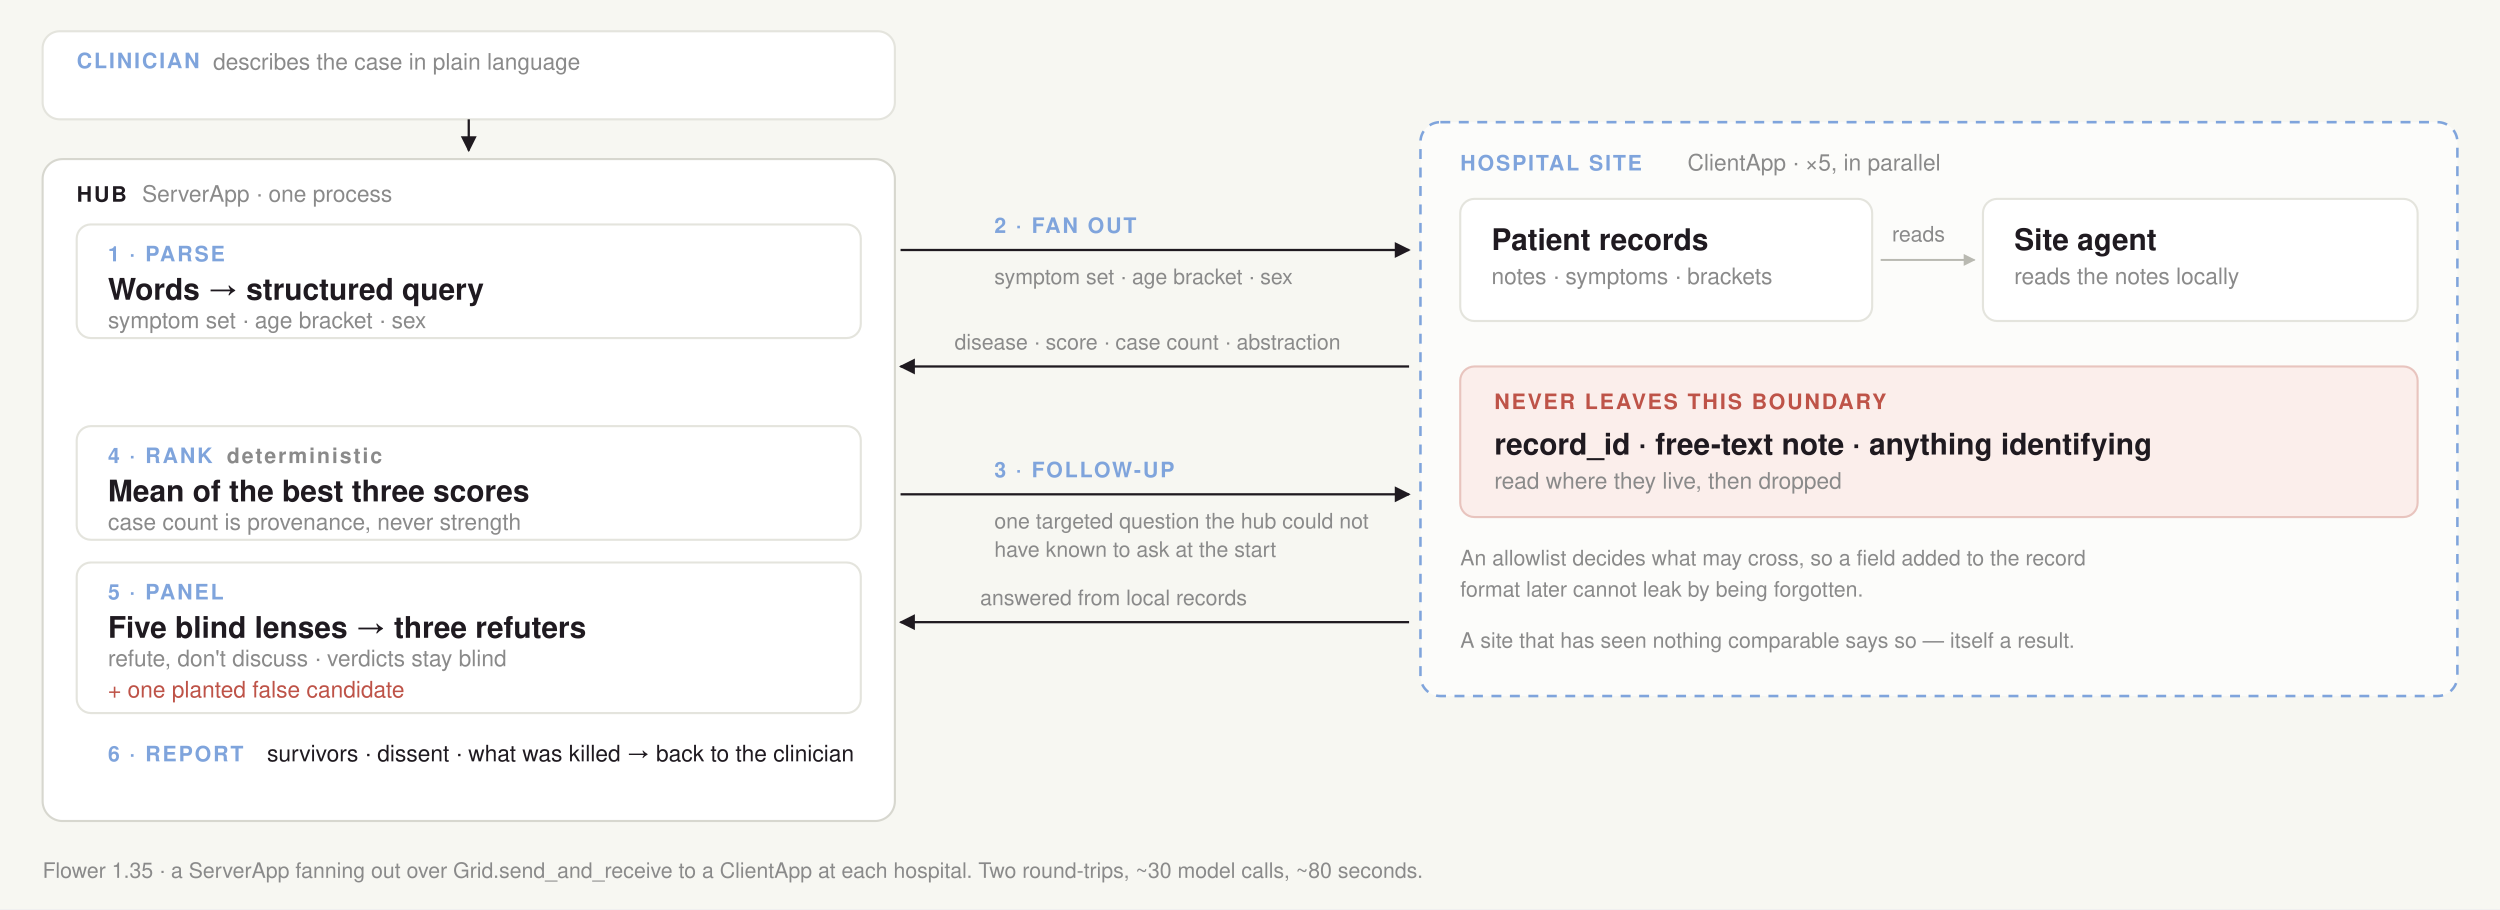
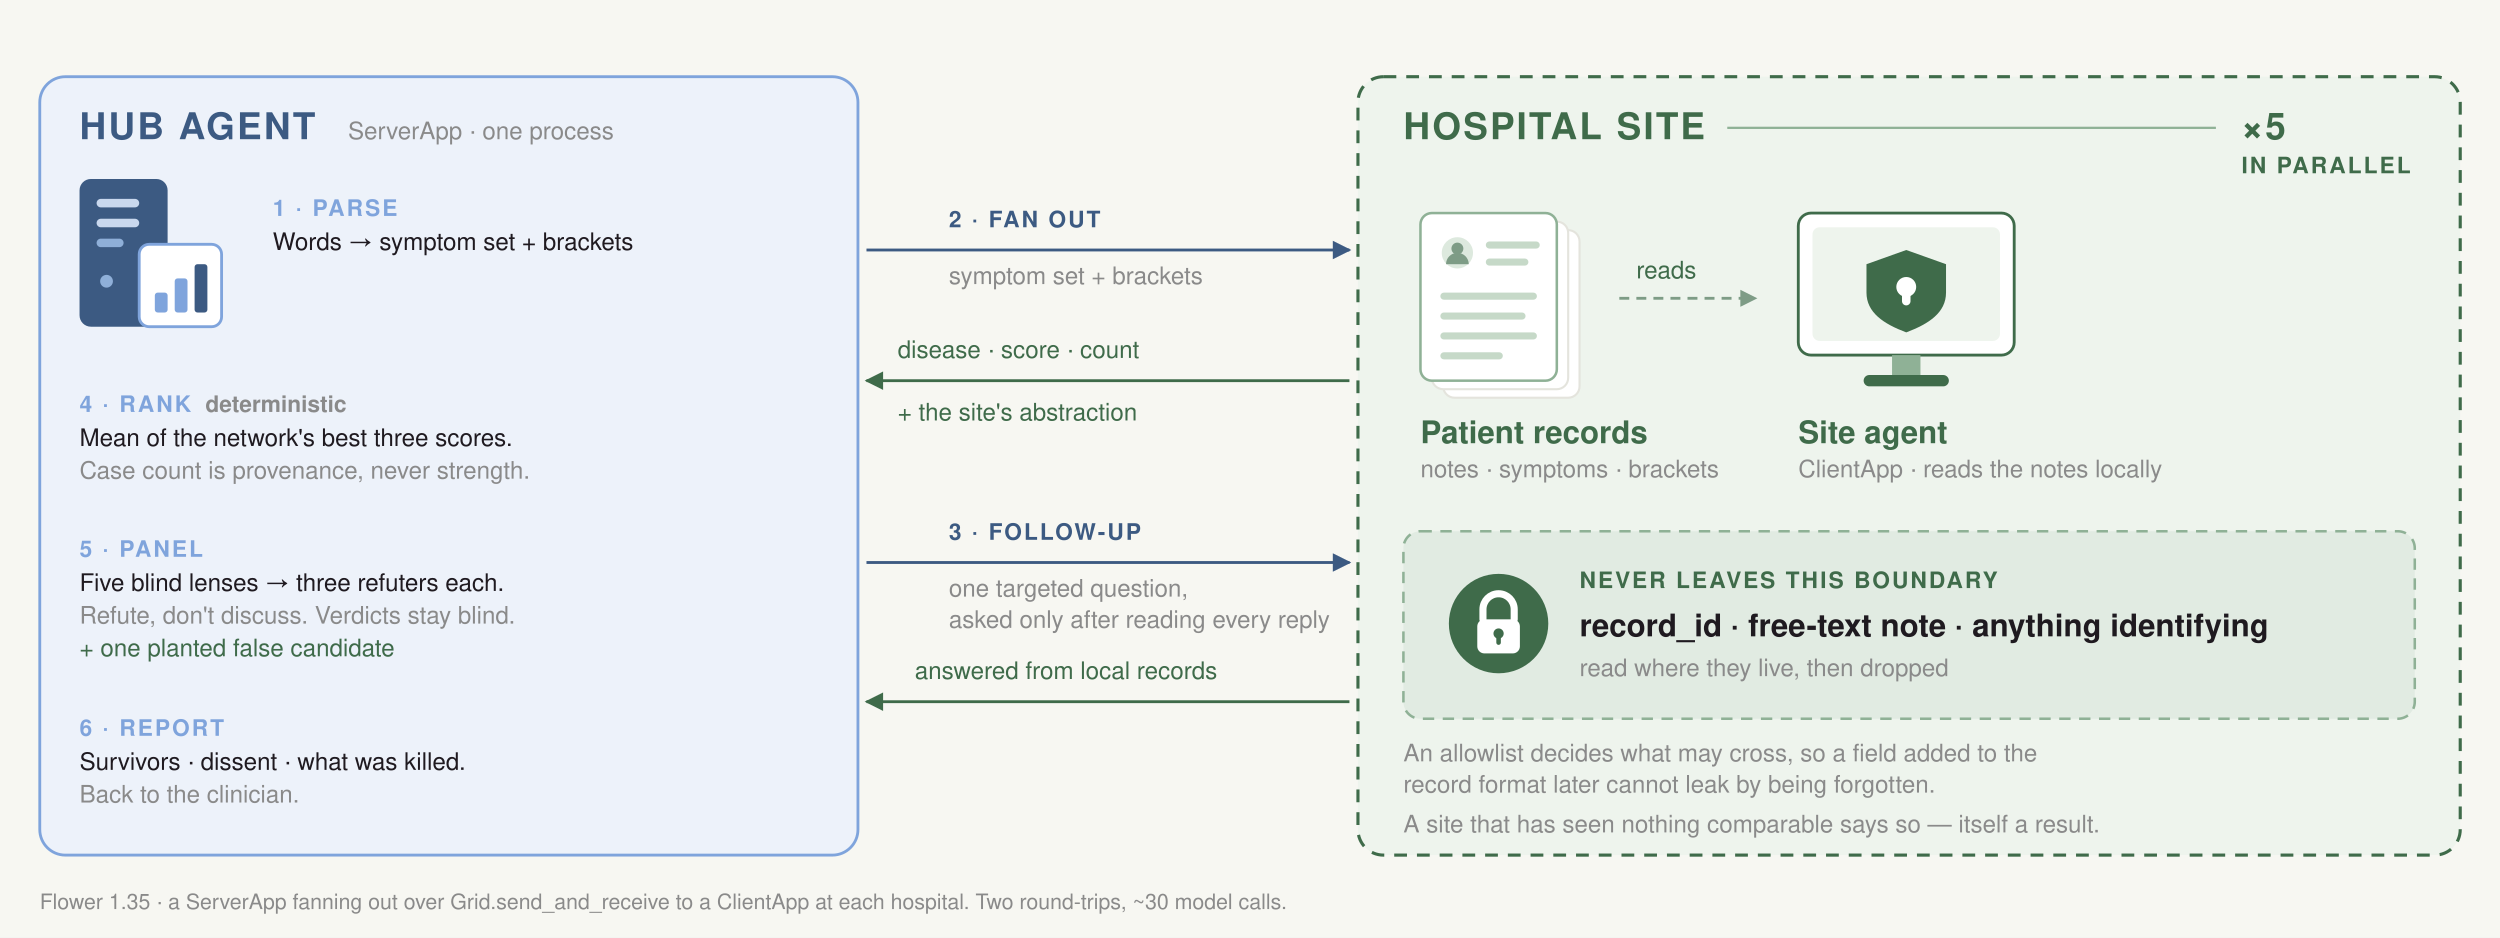
- <svg xmlns="http://www.w3.org/2000/svg" viewBox="0 0 1760 640" width="1760" height="640" role="img" aria-label="Data flow: the query travels to every hospital, patient records never leave">
+ <svg xmlns="http://www.w3.org/2000/svg" viewBox="0 0 1760 660" width="1760" height="660" role="img" aria-label="A hub agent fans a symptom query out to five hospital sites in parallel; each site's agent reads its own patient notes locally and returns only a judgement; record identifiers and free text never leave the hospital.">
  <defs>
    <style>
-       .t   { font-family: "Helvetica Neue", Helvetica, Arial, sans-serif; }
-       .kick{ font-weight: 700; font-size: 15px; letter-spacing: .09em; }
-       .ttl { font-weight: 700; font-size: 21px; }
-       .sub { font-size: 16px; }
-       .lbl { font-size: 15px; }
-       .cap { font-size: 15px; }
-       .ink { fill: #1F1A20; }
-       .gry { fill: #8A8A8A; }
-       .blu { fill: #7FA4DC; }
-       .red { fill: #BE5348; }
-       .card{ fill: #FFFFFF; stroke: #E4E4DD; stroke-width: 1.5; }
-       .flow{ stroke: #1F1A20; stroke-width: 1.6; fill: none; }
-       .thin{ stroke: #B9B9B1; stroke-width: 1.4; fill: none; }
+       .t    { font-family: "Helvetica Neue", Helvetica, Arial, sans-serif; }
+       .zone { font-weight: 700; font-size: 26px; letter-spacing: .06em; }
+       .node { font-weight: 700; font-size: 22px; }
+       .kick { font-weight: 700; font-size: 16px; letter-spacing: .09em; }
+       .sub  { font-size: 17px; }
+       .body { font-size: 17px; }
+       .cap  { font-size: 15px; }
+       .ink  { fill: #1F1A20; }
+       .gry  { fill: #8A8A8A; }
+       .blu  { fill: #7FA4DC; }
+       .bludk{ fill: #3C5A82; }
+       .grn  { fill: #3F6B4A; }
+       .card { fill: #FFFFFF; stroke: #E4E4DD; stroke-width: 1.5; }
    </style>
-     <marker id="ah" viewBox="0 0 10 10" refX="9" refY="5" markerWidth="7" markerHeight="7" orient="auto-start-reverse">
-       <path d="M 0 0 L 10 5 L 0 10 z" fill="#1F1A20" />
+     <marker id="a-blu" viewBox="0 0 10 10" refX="9" refY="5" markerWidth="6.5" markerHeight="6.5" orient="auto-start-reverse">
+       <path d="M0 0 L10 5 L0 10 z" fill="#3C5A82" />
    </marker>
-     <marker id="ahg" viewBox="0 0 10 10" refX="9" refY="5" markerWidth="6" markerHeight="6" orient="auto-start-reverse">
-       <path d="M 0 0 L 10 5 L 0 10 z" fill="#B9B9B1" />
+     <marker id="a-grn" viewBox="0 0 10 10" refX="9" refY="5" markerWidth="6.5" markerHeight="6.5" orient="auto-start-reverse">
+       <path d="M0 0 L10 5 L0 10 z" fill="#3F6B4A" />
+     </marker>
+     <marker id="a-gry" viewBox="0 0 10 10" refX="9" refY="5" markerWidth="6" markerHeight="6" orient="auto-start-reverse">
+       <path d="M0 0 L10 5 L0 10 z" fill="#7E9C86" />
    </marker>
  </defs>
-   <rect width="1760" height="640" fill="#F7F7F2" />
-   <rect class="card" x="30" y="22" width="600" height="62" rx="12" />
-   <text class="t kick blu" x="54" y="48">CLINICIAN</text>
-   <text class="t sub gry" x="150" y="49">describes the case in plain language</text>
-   <path class="flow" d="M 330 84 L 330 106" marker-end="url(#ah)" />
-   <rect x="30" y="112" width="600" height="466" rx="14" fill="#FFFFFF" stroke="#D7D7CF" stroke-width="1.5" />
-   <text class="t kick ink" x="54" y="142">HUB</text>
-   <text class="t sub gry" x="100" y="142">ServerApp · one process</text>
-   <rect class="card" x="54" y="158" width="552" height="80" rx="10" />
-   <text class="t kick blu" x="76" y="184">1 · PARSE</text>
-   <text class="t ttl ink" x="76" y="211">Words → structured query</text>
-   <text class="t sub gry" x="76" y="231">symptom set · age bracket · sex</text>
-   <rect class="card" x="54" y="300" width="552" height="80" rx="10" />
-   <text class="t kick blu" x="76" y="326">4 · RANK<tspan class="gry" dx="10">deterministic</tspan>
+   <rect width="1760" height="660" fill="#F7F7F2" />
+   <rect x="28" y="54" width="576" height="548" rx="18" fill="#EDF2FA" stroke="#7FA4DC" stroke-width="2" />
+   <text class="t zone bludk" x="56" y="98">HUB AGENT</text>
+   <text class="t sub gry" x="245" y="98">ServerApp · one process</text>
+   <g transform="translate(56,126)">
+     <rect x="0" y="0" width="62" height="104" rx="8" fill="#3C5A82" />
+     <rect x="12" y="14" width="30" height="6" rx="3" fill="#C9D8EE" />
+     <rect x="12" y="28" width="30" height="6" rx="3" fill="#C9D8EE" />
+     <rect x="12" y="42" width="19" height="6" rx="3" fill="#8FAFD8" />
+     <circle cx="19" cy="72" r="4.5" fill="#8FAFD8" />
+     <rect x="42" y="46" width="58" height="58" rx="7" fill="#FFFFFF" stroke="#7FA4DC" stroke-width="2" />
+     <rect x="53" y="80" width="9" height="14" rx="2" fill="#7FA4DC" />
+     <rect x="67" y="70" width="9" height="24" rx="2" fill="#7FA4DC" />
+     <rect x="81" y="60" width="9" height="34" rx="2" fill="#3C5A82" />
+   </g>
+   <text class="t kick blu" x="192" y="152">1 · PARSE</text>
+   <text class="t body ink" x="192" y="176">Words → symptom set + brackets</text>
+   <text class="t kick blu" x="56" y="290">4 · RANK<tspan class="gry" dx="10" style="letter-spacing:0">deterministic</tspan>
  </text>
-   <text class="t ttl ink" x="76" y="353">Mean of the best three scores</text>
-   <text class="t sub gry" x="76" y="373">case count is provenance, never strength</text>
-   <rect class="card" x="54" y="396" width="552" height="106" rx="10" />
-   <text class="t kick blu" x="76" y="422">5 · PANEL</text>
-   <text class="t ttl ink" x="76" y="449">Five blind lenses → three refuters</text>
-   <text class="t sub gry" x="76" y="469">refute, don't discuss · verdicts stay blind</text>
-   <text class="t sub red" x="76" y="491">+ one planted false candidate</text>
-   <text class="t kick blu" x="76" y="536">6 · REPORT</text>
-   <text class="t sub ink" x="188" y="536">survivors · dissent · what was killed  →  back to the clinician</text>
-   <path class="flow" d="M 634 176 L 992 176" marker-end="url(#ah)" />
-   <text class="t kick blu" x="700" y="164">2 · FAN OUT</text>
-   <text class="t lbl gry" x="700" y="200">symptom set · age bracket · sex</text>
-   <path class="flow" d="M 992 258 L 634 258" marker-end="url(#ah)" />
-   <text class="t lbl gry" x="672" y="246">disease · score · case count · abstraction</text>
-   <path class="flow" d="M 634 348 L 992 348" marker-end="url(#ah)" />
-   <text class="t kick blu" x="700" y="336">3 · FOLLOW-UP</text>
-   <text class="t lbl gry" x="700" y="372">one targeted question the hub could not</text>
-   <text class="t lbl gry" x="700" y="392">have known to ask at the start</text>
-   <path class="flow" d="M 992 438 L 634 438" marker-end="url(#ah)" />
-   <text class="t lbl gry" x="690" y="426">answered from local records</text>
-   <rect x="1000" y="86" width="730" height="404" rx="14" fill="#FCFCFA" stroke="#7FA4DC" stroke-width="1.8" stroke-dasharray="7 6" />
-   <text class="t kick blu" x="1028" y="120">HOSPITAL SITE</text>
-   <text class="t sub gry" x="1188" y="120">ClientApp  ·  ×5, in parallel</text>
-   <rect class="card" x="1028" y="140" width="290" height="86" rx="10" />
-   <text class="t ttl ink" x="1050" y="176">Patient records</text>
-   <text class="t sub gry" x="1050" y="200">notes · symptoms · brackets</text>
-   <path class="thin" d="M 1324 183 L 1390 183" marker-end="url(#ahg)" />
-   <text class="t lbl gry" x="1332" y="170">reads</text>
-   <rect class="card" x="1396" y="140" width="306" height="86" rx="10" />
-   <text class="t ttl ink" x="1418" y="176">Site agent</text>
-   <text class="t sub gry" x="1418" y="200">reads the notes locally</text>
-   <rect x="1028" y="258" width="674" height="106" rx="10" fill="#FBEEEB" stroke="#E8C4BE" stroke-width="1.5" />
-   <text class="t kick red" x="1052" y="288">NEVER LEAVES THIS BOUNDARY</text>
-   <text class="t ttl ink" x="1052" y="320">record_id · free-text note · anything identifying</text>
-   <text class="t sub gry" x="1052" y="344">read where they live, then dropped</text>
-   <text class="t lbl gry" x="1028" y="398">An allowlist decides what may cross, so a field added to the record</text>
-   <text class="t lbl gry" x="1028" y="420">format later cannot leak by being forgotten.</text>
-   <text class="t lbl gry" x="1028" y="456">A site that has seen nothing comparable says so — itself a result.</text>
-   <text class="t cap gry" x="30" y="618">Flower 1.35  ·  a ServerApp fanning out over Grid.send_and_receive to a ClientApp at each hospital.  Two round-trips, ~30 model calls, ~80 seconds.</text>
+   <text class="t body ink" x="56" y="314">Mean of the network's best three scores.</text>
+   <text class="t sub gry" x="56" y="337">Case count is provenance, never strength.</text>
+   <text class="t kick blu" x="56" y="392">5 · PANEL</text>
+   <text class="t body ink" x="56" y="416">Five blind lenses → three refuters each.</text>
+   <text class="t sub gry" x="56" y="439">Refute, don't discuss. Verdicts stay blind.</text>
+   <text class="t sub grn" x="56" y="462">+ one planted false candidate</text>
+   <text class="t kick blu" x="56" y="518">6 · REPORT</text>
+   <text class="t body ink" x="56" y="542">Survivors · dissent · what was killed.</text>
+   <text class="t sub gry" x="56" y="565">Back to the clinician.</text>
+   <path d="M 610 176 L 950 176" stroke="#3C5A82" stroke-width="2" fill="none" marker-end="url(#a-blu)" />
+   <text class="t kick bludk" x="668" y="160">2 · FAN OUT</text>
+   <text class="t sub gry" x="668" y="200">symptom set + brackets</text>
+   <path d="M 950 268 L 610 268" stroke="#3F6B4A" stroke-width="2" fill="none" marker-end="url(#a-grn)" />
+   <text class="t sub grn" x="632" y="252">disease · score · count</text>
+   <text class="t sub grn" x="632" y="296">+ the site's abstraction</text>
+   <path d="M 610 396 L 950 396" stroke="#3C5A82" stroke-width="2" fill="none" marker-end="url(#a-blu)" />
+   <text class="t kick bludk" x="668" y="380">3 · FOLLOW-UP</text>
+   <text class="t sub gry" x="668" y="420">one targeted question,</text>
+   <text class="t sub gry" x="668" y="442">asked only after reading every reply</text>
+   <path d="M 950 494 L 610 494" stroke="#3F6B4A" stroke-width="2" fill="none" marker-end="url(#a-grn)" />
+   <text class="t sub grn" x="644" y="478">answered from local records</text>
+   <rect x="956" y="54" width="776" height="548" rx="18" fill="#EEF4ED" stroke="#3F6B4A" stroke-width="2.2" stroke-dasharray="9 7" />
+   <text class="t zone grn" x="988" y="98">HOSPITAL SITE</text>
+   <path d="M 1216 90 L 1560 90" stroke="#8FB196" stroke-width="1.6" />
+   <text class="t zone grn" x="1578" y="98">×5</text>
+   <text class="t kick grn" x="1578" y="122">IN PARALLEL</text>
+   <g transform="translate(1000,150)">
+     <rect x="16" y="12" width="96" height="118" rx="8" class="card" />
+     <rect x="8" y="6" width="96" height="118" rx="8" class="card" />
+     <rect x="0" y="0" width="96" height="118" rx="8" fill="#FFFFFF" stroke="#8FB196" stroke-width="1.8" />
+     <circle cx="26" cy="28" r="11" fill="#DDE9DE" />
+     <circle cx="26" cy="25" r="4.2" fill="#7E9C86" />
+     <path d="M 18 36 a 8 8 0 0 1 16 0 z" fill="#7E9C86" />
+     <rect x="46" y="20" width="38" height="5" rx="2.5" fill="#C6D9C8" />
+     <rect x="46" y="32" width="30" height="5" rx="2.5" fill="#C6D9C8" />
+     <rect x="14" y="56" width="68" height="5" rx="2.5" fill="#C6D9C8" />
+     <rect x="14" y="70" width="60" height="5" rx="2.5" fill="#C6D9C8" />
+     <rect x="14" y="84" width="68" height="5" rx="2.5" fill="#C6D9C8" />
+     <rect x="14" y="98" width="44" height="5" rx="2.5" fill="#C6D9C8" />
+   </g>
+   <text class="t node grn" x="1000" y="312">Patient records</text>
+   <text class="t sub gry" x="1000" y="336">notes · symptoms · brackets</text>
+   <path d="M 1140 210 L 1236 210" stroke="#7E9C86" stroke-width="2" stroke-dasharray="7 5" fill="none" marker-end="url(#a-gry)" />
+   <text class="t sub grn" x="1152" y="196">reads</text>
+   <g transform="translate(1266,150)">
+     <rect x="0" y="0" width="152" height="100" rx="9" fill="#FFFFFF" stroke="#3F6B4A" stroke-width="2" />
+     <rect x="10" y="10" width="132" height="80" rx="5" fill="#EEF4ED" />
+     <rect x="66" y="100" width="20" height="14" fill="#8FB196" />
+     <rect x="46" y="114" width="60" height="8" rx="4" fill="#3F6B4A" />
+     <path d="M 76 26 L 104 36 V 56 C 104 70 92 78 76 84 C 60 78 48 70 48 56 V 36 Z" fill="#3F6B4A" />
+     <circle cx="76" cy="52" r="7" fill="#FFFFFF" />
+     <rect x="73" y="52" width="6" height="13" rx="3" fill="#FFFFFF" />
+   </g>
+   <text class="t node grn" x="1266" y="312">Site agent</text>
+   <text class="t sub gry" x="1266" y="336">ClientApp · reads the notes locally</text>
+   <rect x="988" y="374" width="712" height="132" rx="12" fill="#E1EBE2" stroke="#8FB196" stroke-width="1.8" stroke-dasharray="8 6" />
+   <g transform="translate(1020,404)">
+     <circle cx="35" cy="35" r="35" fill="#3F6B4A" />
+     <path d="M 24 32 V 25 a 11 11 0 0 1 22 0 V 32" stroke="#FFFFFF" stroke-width="5" fill="none" stroke-linecap="round" />
+     <rect x="20" y="32" width="30" height="24" rx="5" fill="#FFFFFF" />
+     <circle cx="35" cy="42" r="3.6" fill="#3F6B4A" />
+     <rect x="33.4" y="42" width="3.2" height="8" rx="1.6" fill="#3F6B4A" />
+   </g>
+   <text class="t kick grn" x="1112" y="414">NEVER LEAVES THIS BOUNDARY</text>
+   <text class="t node ink" x="1112" y="448">record_id · free-text note · anything identifying</text>
+   <text class="t sub gry" x="1112" y="476">read where they live, then dropped</text>
+   <text class="t sub gry" x="988" y="536">An allowlist decides what may cross, so a field added to the</text>
+   <text class="t sub gry" x="988" y="558">record format later cannot leak by being forgotten.</text>
+   <text class="t sub gry" x="988" y="586">A site that has seen nothing comparable says so — itself a result.</text>
+   <text class="t cap gry" x="28" y="640">Flower 1.35  ·  a ServerApp fanning out over Grid.send_and_receive to a ClientApp at each hospital.  Two round-trips, ~30 model calls.</text>
</svg>
